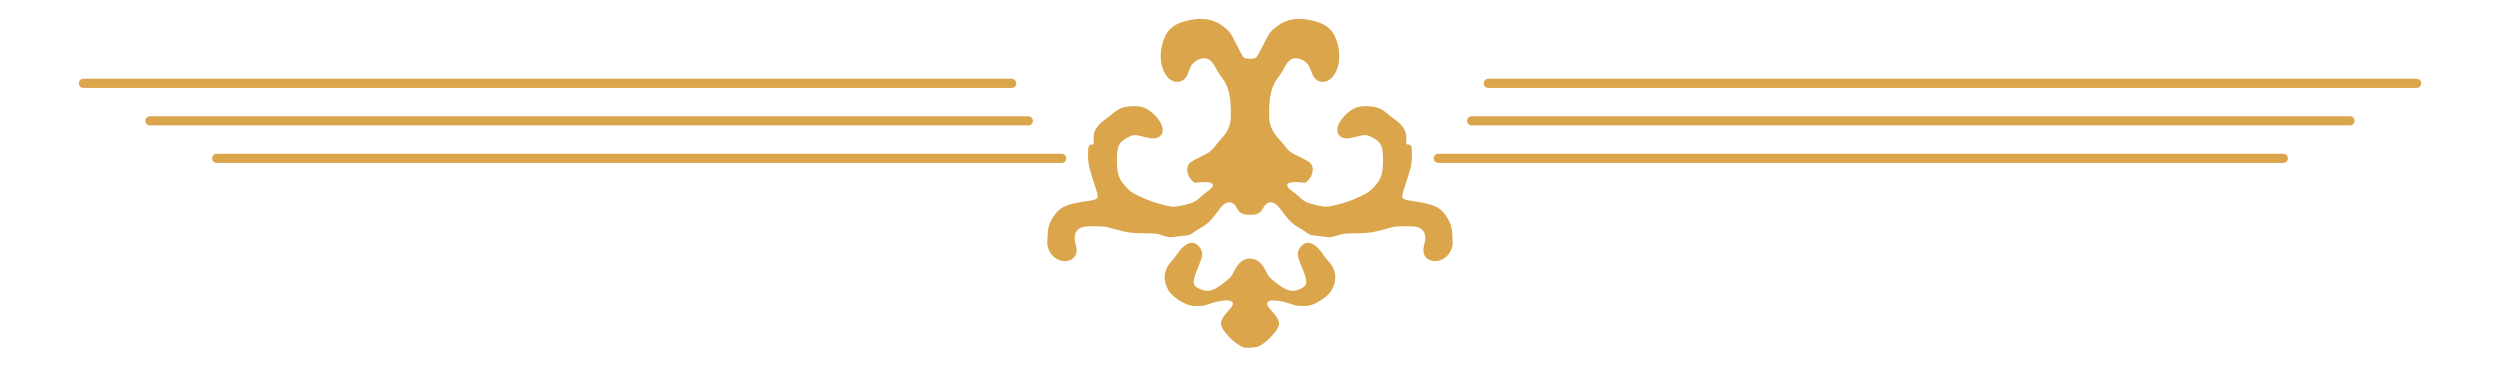
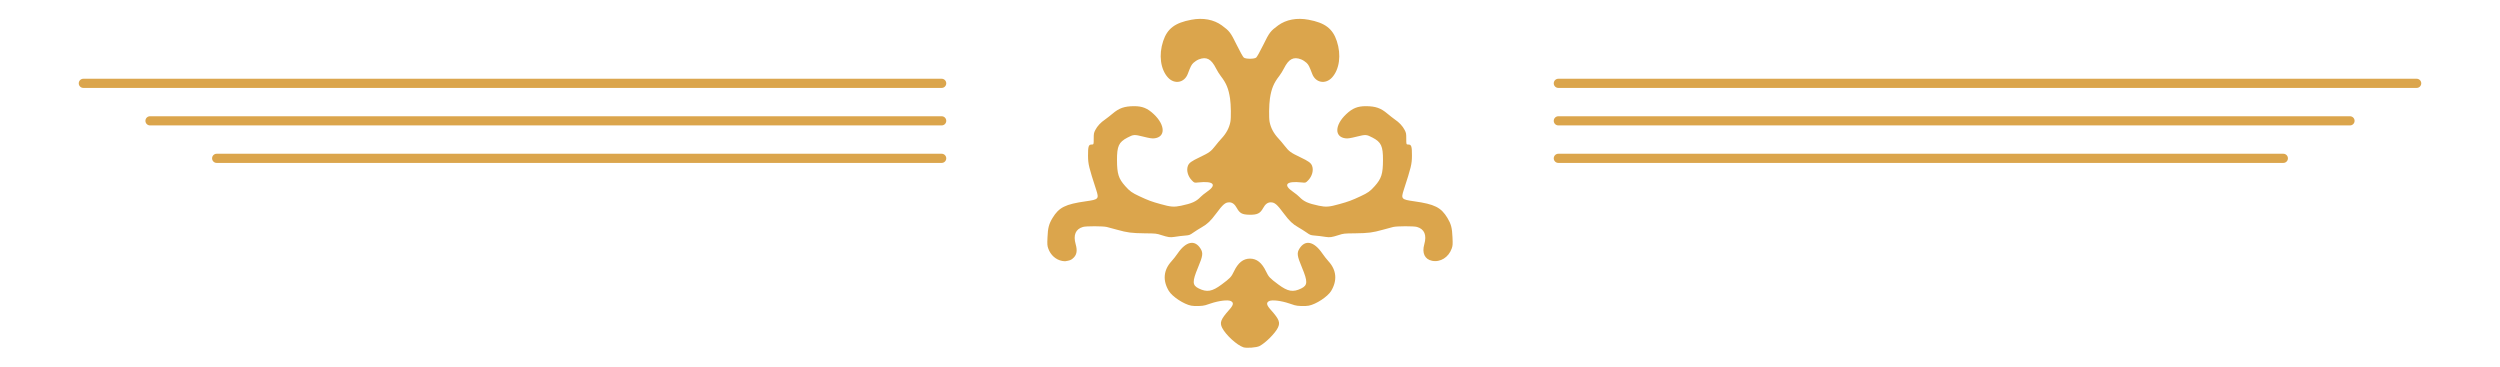
<svg xmlns="http://www.w3.org/2000/svg" viewBox="0 0 300 44">
  <g stroke="#dba54c" stroke-linecap="round">
-     <path d="M10 10H121.4" stroke-width="1.1" />
-     <path d="M178.6 10H290" stroke-width="1.1" />
-     <path d="M18 14.5H123.4" stroke-width="1.1" />
-     <path d="M176.6 14.5H282" stroke-width="1.1" />
-     <path d="M26 19H127.4" stroke-width="1.1" />
-     <path d="M172.6 19H274" stroke-width="1.1" />
+     <path d="M10 10H113" stroke-width="1.1" />
+     <path d="M187 10H290" stroke-width="1.1" />
+     <path d="M18 14.5H113" stroke-width="1.1" />
+     <path d="M187 14.5H282" stroke-width="1.1" />
+     <path d="M26 19H113" stroke-width="1.1" />
+     <path d="M187 19H274" stroke-width="1.1" />
  </g>
  <path fill="#dba54c" fill-rule="evenodd" transform="translate(125.41 2) scale(0.06557)" d="M363.0 605.1 C351.1 601.2 330.6 582.4 324.1 569.5 C319.2 559.8 321.5 553.9 336.7 536.8 C344.9 527.7 345.7 523.5 340.0 520.5 C334.7 517.8 318.4 519.7 303.0 524.9 C300.0 525.9 295.7 527.3 293.5 528.0 C288.5 529.7 274.1 530.2 267.5 528.9 C254.1 526.4 232.8 512.4 226.5 502.0 C214.9 482.8 216.6 463.6 231.5 447.5 C234.5 444.2 239.6 437.8 242.7 433.2 C257.9 411.1 274.0 407.7 284.5 424.5 C289.5 432.5 288.8 437.8 279.9 459.0 C269.1 484.9 269.3 491.6 281.2 497.4 C296.3 504.8 305.7 503.1 323.2 490.1 C339.0 478.3 340.7 476.5 345.6 466.3 C353.2 450.3 362.6 442.8 375.0 442.8 C387.4 442.8 396.8 450.3 404.4 466.3 C409.3 476.5 411.0 478.3 426.8 490.1 C444.3 503.1 453.7 504.8 468.8 497.4 C480.7 491.6 480.9 484.9 470.1 459.0 C461.2 437.8 460.5 432.5 465.5 424.5 C476.0 407.7 492.1 411.1 507.3 433.2 C510.4 437.8 515.5 444.2 518.5 447.5 C533.4 463.6 535.1 482.8 523.5 502.0 C517.2 512.4 495.9 526.4 482.5 528.9 C475.9 530.2 461.5 529.7 456.5 528.0 C454.3 527.3 450.0 525.9 447.0 524.9 C431.6 519.7 415.3 517.8 410.0 520.5 C404.3 523.5 405.1 527.7 413.3 536.8 C428.5 553.9 430.8 559.8 425.9 569.5 C420.8 579.8 403.4 597.1 392.5 602.8 C387.2 605.6 368.8 607.0 363.0 605.1 Z M31.5 447.1 C19.8 445.0 10.1 436.4 5.8 424.3 C4.0 419.1 3.8 417.0 4.4 403.9 C5.1 386.5 7.0 379.4 13.7 368.3 C25.4 349.0 37.2 343.2 74.5 337.9 C98.0 334.6 98.9 333.6 93.6 317.1 C80.1 275.6 78.7 269.9 78.6 254.5 C78.5 237.5 79.6 234.0 85.1 234.0 C89.0 234.0 89.0 234.0 89.0 223.6 C89.0 214.0 89.2 212.7 92.0 207.3 C95.6 200.3 101.9 193.5 109.8 188.2 C112.9 186.0 119.1 181.2 123.5 177.5 C135.5 167.3 145.1 163.9 162.9 163.8 C178.0 163.8 187.3 167.5 198.9 178.4 C220.3 198.6 220.7 220.5 199.7 222.7 C195.6 223.1 191.1 222.4 179.9 219.6 C163.0 215.4 161.9 215.5 150.6 221.4 C134.9 229.6 131.5 237.0 131.6 262.5 C131.7 287.6 134.4 296.3 146.6 310.0 C155.0 319.5 159.0 322.3 172.5 328.6 C188.5 336.1 194.9 338.5 211.3 343.0 C230.0 348.3 235.9 348.7 248.9 346.0 C268.7 341.8 276.4 338.4 284.5 330.0 C286.7 327.7 291.7 323.6 295.7 320.9 C315.3 307.6 308.9 300.3 280.3 303.4 C273.1 304.2 273.1 304.2 268.6 299.6 C261.1 291.9 258.2 280.7 261.5 272.7 C263.6 267.5 268.0 264.4 282.9 257.3 C300.5 248.9 303.5 246.7 311.3 236.7 C314.9 232.1 319.9 226.1 322.5 223.4 C331.6 213.7 336.9 203.8 339.1 192.6 C340.6 185.2 340.2 161.0 338.5 149.7 C335.8 131.8 331.6 121.6 321.4 108.5 C318.9 105.2 315.0 99.1 312.9 94.8 C304.1 77.3 295.4 72.7 281.3 78.2 C278.1 79.5 273.8 82.3 271.5 84.5 C267.7 88.3 266.7 90.2 261.1 104.8 C254.9 121.1 236.8 124.3 224.9 111.4 C211.2 96.4 207.7 69.9 216.1 44.7 C223.7 21.8 237.7 11.2 267.9 5.6 C289.2 1.6 308.8 5.3 323.5 16.0 C337.5 26.3 339.5 28.8 350.7 51.7 C356.7 63.9 362.3 73.9 363.7 74.9 C367.2 77.7 382.8 77.7 386.3 74.9 C387.7 73.9 393.3 63.9 399.3 51.7 C410.5 28.8 412.5 26.3 426.5 16.0 C441.2 5.3 460.8 1.6 482.1 5.6 C512.3 11.2 526.3 21.8 533.9 44.7 C542.3 69.9 538.8 96.4 525.1 111.4 C513.2 124.3 495.1 121.1 488.9 104.8 C483.3 90.2 482.3 88.3 478.5 84.5 C476.2 82.3 471.9 79.5 468.7 78.2 C454.6 72.7 445.9 77.3 437.1 94.8 C435.0 99.1 431.1 105.2 428.6 108.5 C418.4 121.6 414.2 131.8 411.5 149.7 C409.8 161.0 409.4 185.2 410.9 192.6 C413.1 203.8 418.4 213.7 427.5 223.4 C430.1 226.1 435.1 232.1 438.7 236.7 C446.5 246.7 449.5 248.9 467.1 257.3 C482.0 264.4 486.4 267.5 488.5 272.7 C491.8 280.7 488.9 291.9 481.4 299.6 C476.9 304.2 476.9 304.2 469.7 303.4 C441.1 300.3 434.7 307.6 454.3 320.9 C458.3 323.6 463.3 327.7 465.5 330.0 C473.6 338.4 481.3 341.8 501.1 346.0 C514.1 348.7 520.0 348.3 538.7 343.0 C555.1 338.5 561.5 336.1 577.5 328.6 C591.0 322.3 595.0 319.5 603.4 310.0 C615.6 296.3 618.3 287.6 618.4 262.5 C618.5 237.0 615.1 229.6 599.4 221.4 C588.1 215.5 587.0 215.4 570.1 219.6 C558.9 222.4 554.4 223.1 550.3 222.7 C529.3 220.5 529.7 198.6 551.1 178.4 C562.7 167.5 572.0 163.8 587.1 163.8 C604.9 163.9 614.5 167.3 626.5 177.5 C630.9 181.2 637.1 186.0 640.2 188.2 C648.1 193.5 654.4 200.3 658.0 207.3 C660.8 212.7 661.0 214.0 661.0 223.6 C661.0 234.0 661.0 234.0 664.9 234.0 C670.4 234.0 671.5 237.5 671.4 254.5 C671.3 269.9 669.9 275.6 656.4 317.1 C651.1 333.6 652.0 334.6 675.5 337.9 C712.8 343.2 724.6 349.0 736.3 368.3 C743.0 379.4 744.9 386.5 745.6 403.9 C746.2 417.0 746.0 419.1 744.2 424.3 C738.5 440.4 723.5 449.8 708.3 446.8 C694.8 444.1 689.4 432.6 694.0 416.5 C698.8 399.7 694.2 388.7 680.6 384.8 C674.7 383.1 643.9 383.2 637.0 384.9 C634.0 385.6 625.4 387.9 618.0 390.0 C599.4 395.2 591.8 396.2 567.5 396.5 C547.2 396.7 546.2 396.8 537.0 399.8 C524.4 403.8 521.3 404.2 513.8 403.1 C504.9 401.7 500.5 401.2 492.5 400.5 C486.2 400.0 484.8 399.5 478.5 395.0 C474.6 392.3 467.7 387.9 463.1 385.3 C453.1 379.6 447.1 373.9 437.1 360.5 C424.4 343.3 420.1 339.7 412.7 339.8 C407.3 339.9 402.9 343.2 399.1 350.2 C393.6 360.2 388.4 362.7 374.0 362.5 C360.6 362.2 356.3 359.9 350.9 350.2 C347.1 343.2 342.7 339.9 337.3 339.8 C329.9 339.7 325.6 343.3 312.9 360.5 C302.9 373.9 296.9 379.6 286.9 385.3 C282.3 387.9 275.4 392.3 271.5 395.0 C265.2 399.5 263.8 400.0 257.5 400.5 C249.5 401.2 245.1 401.7 236.2 403.1 C228.7 404.2 225.6 403.8 213.0 399.8 C203.8 396.8 202.8 396.7 182.5 396.5 C158.2 396.2 150.6 395.2 132.0 390.0 C124.6 387.9 116.0 385.6 113.0 384.9 C106.1 383.2 75.3 383.1 69.4 384.8 C55.8 388.7 51.2 399.7 56.0 416.5 C59.5 428.8 57.9 436.7 50.5 442.7 C47.2 445.5 45.1 446.2 37.5 447.5 C36.4 447.6 33.7 447.5 31.5 447.1 Z" />
</svg>
